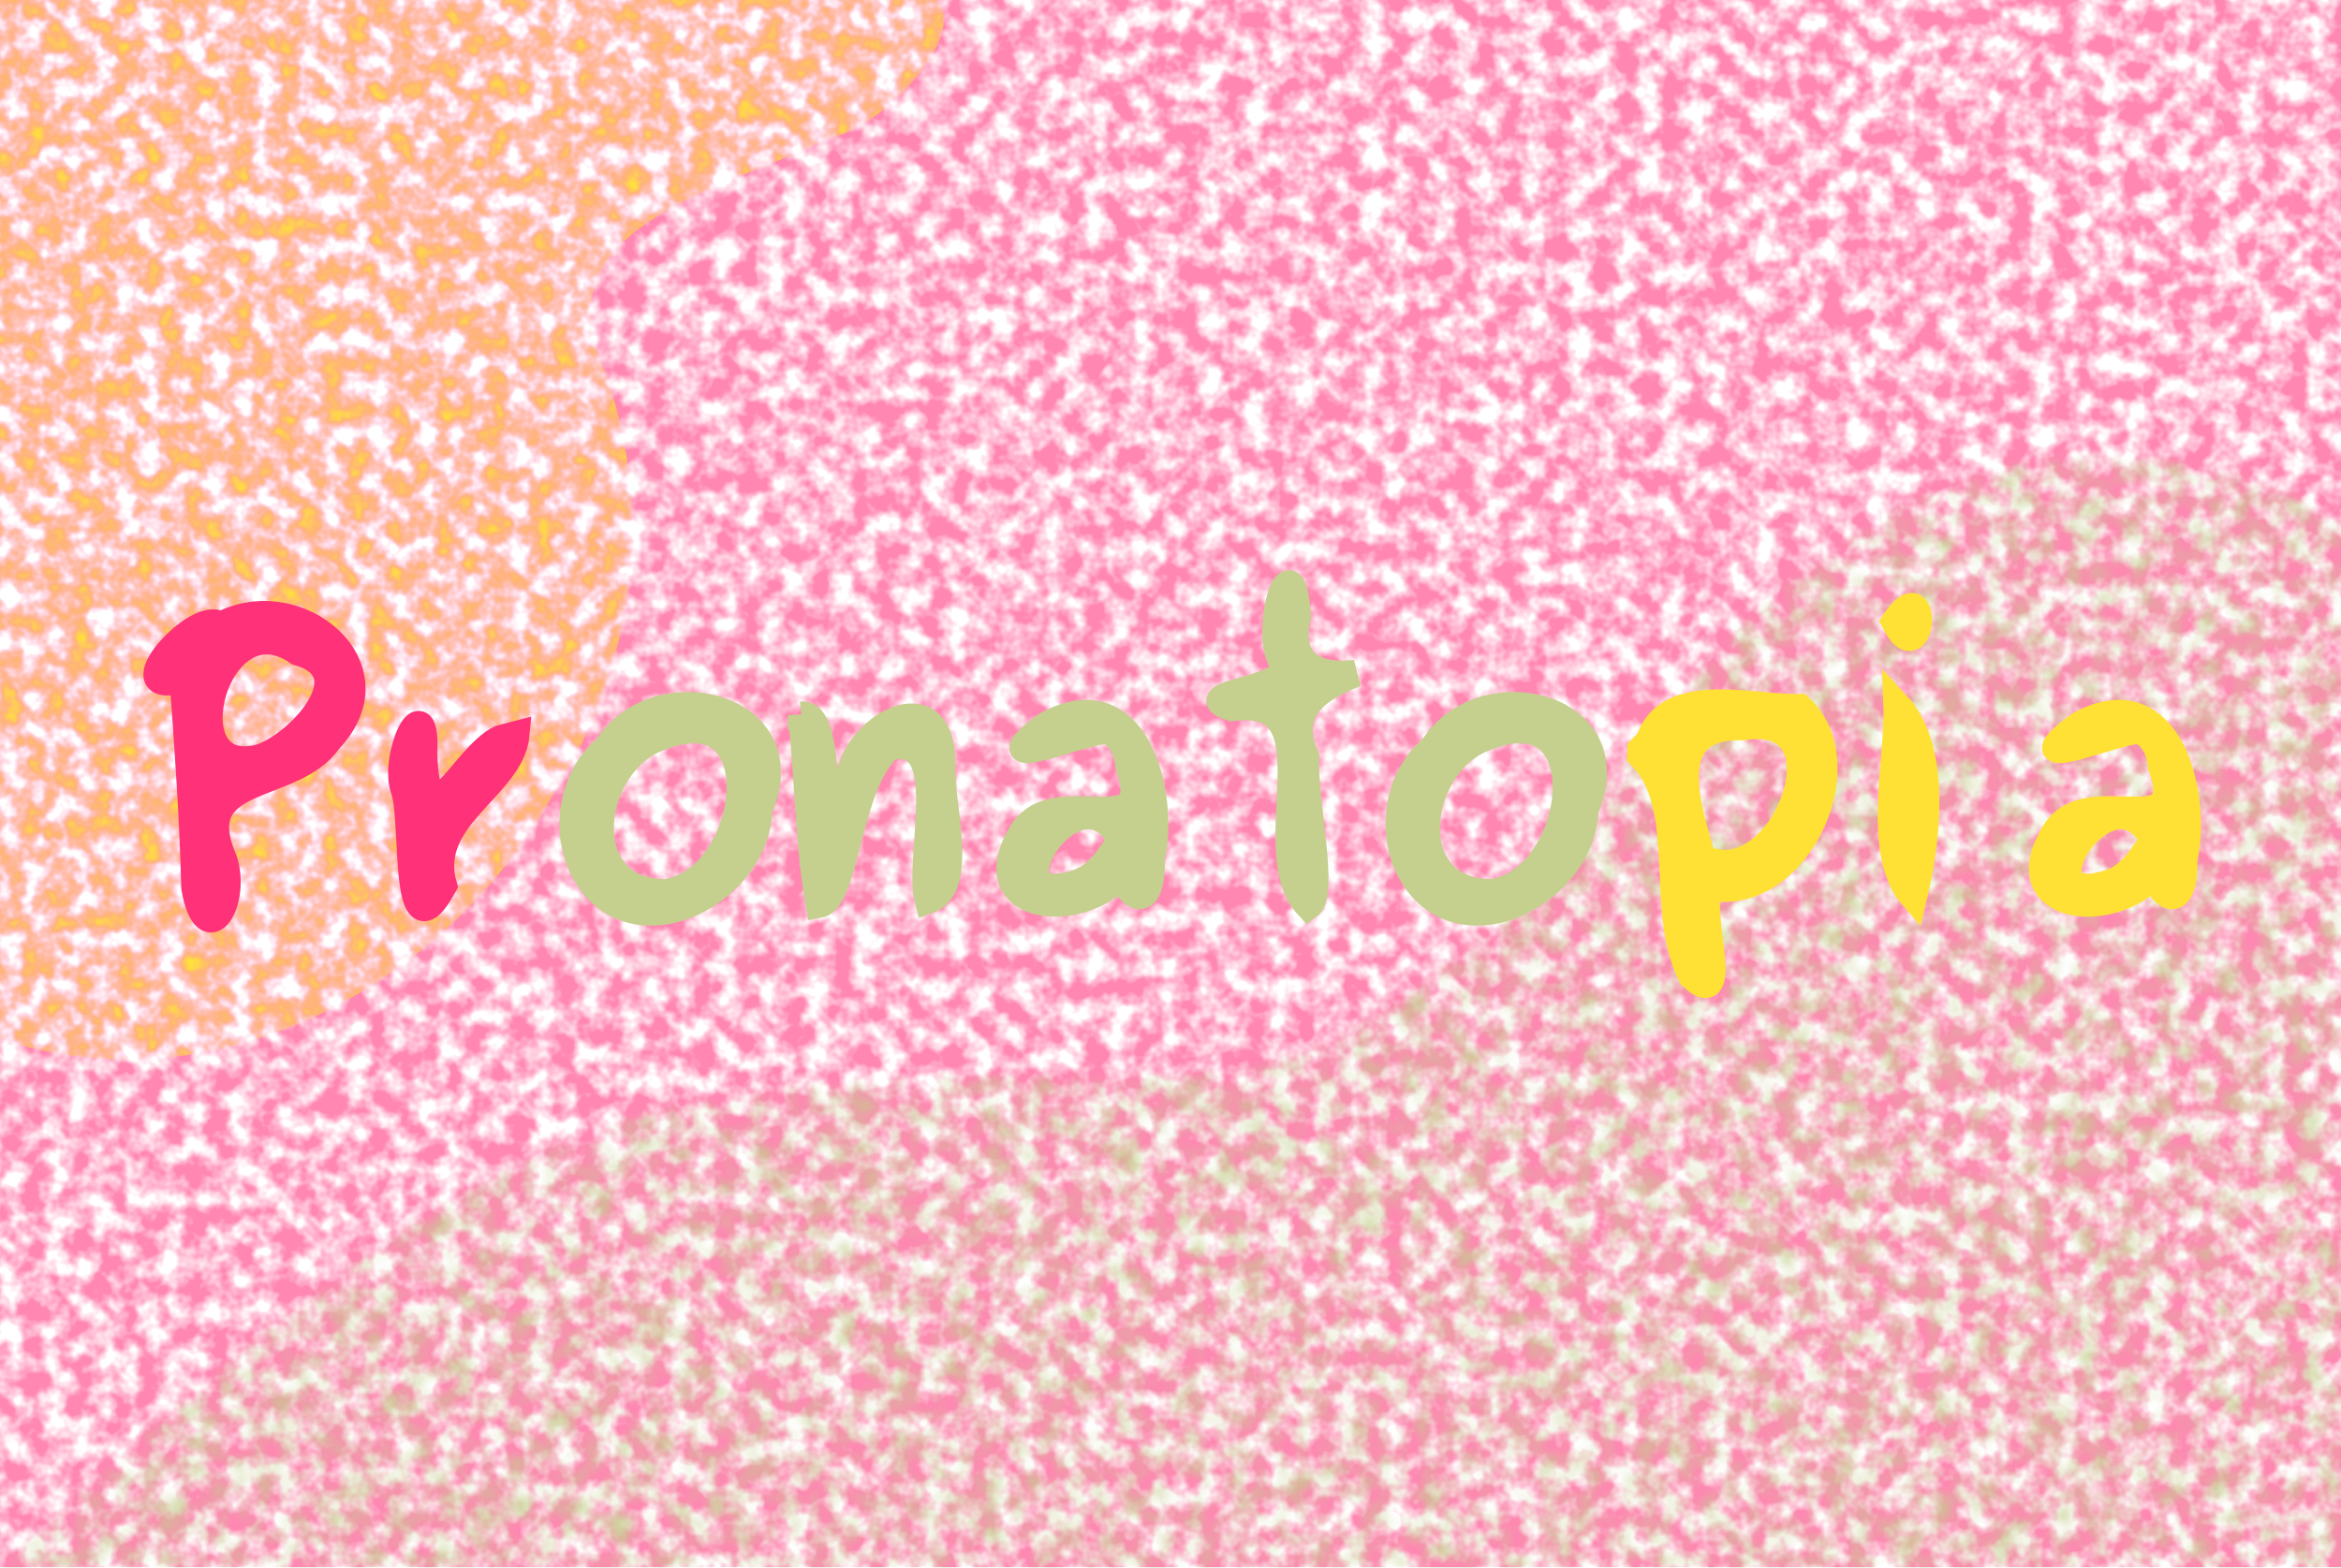
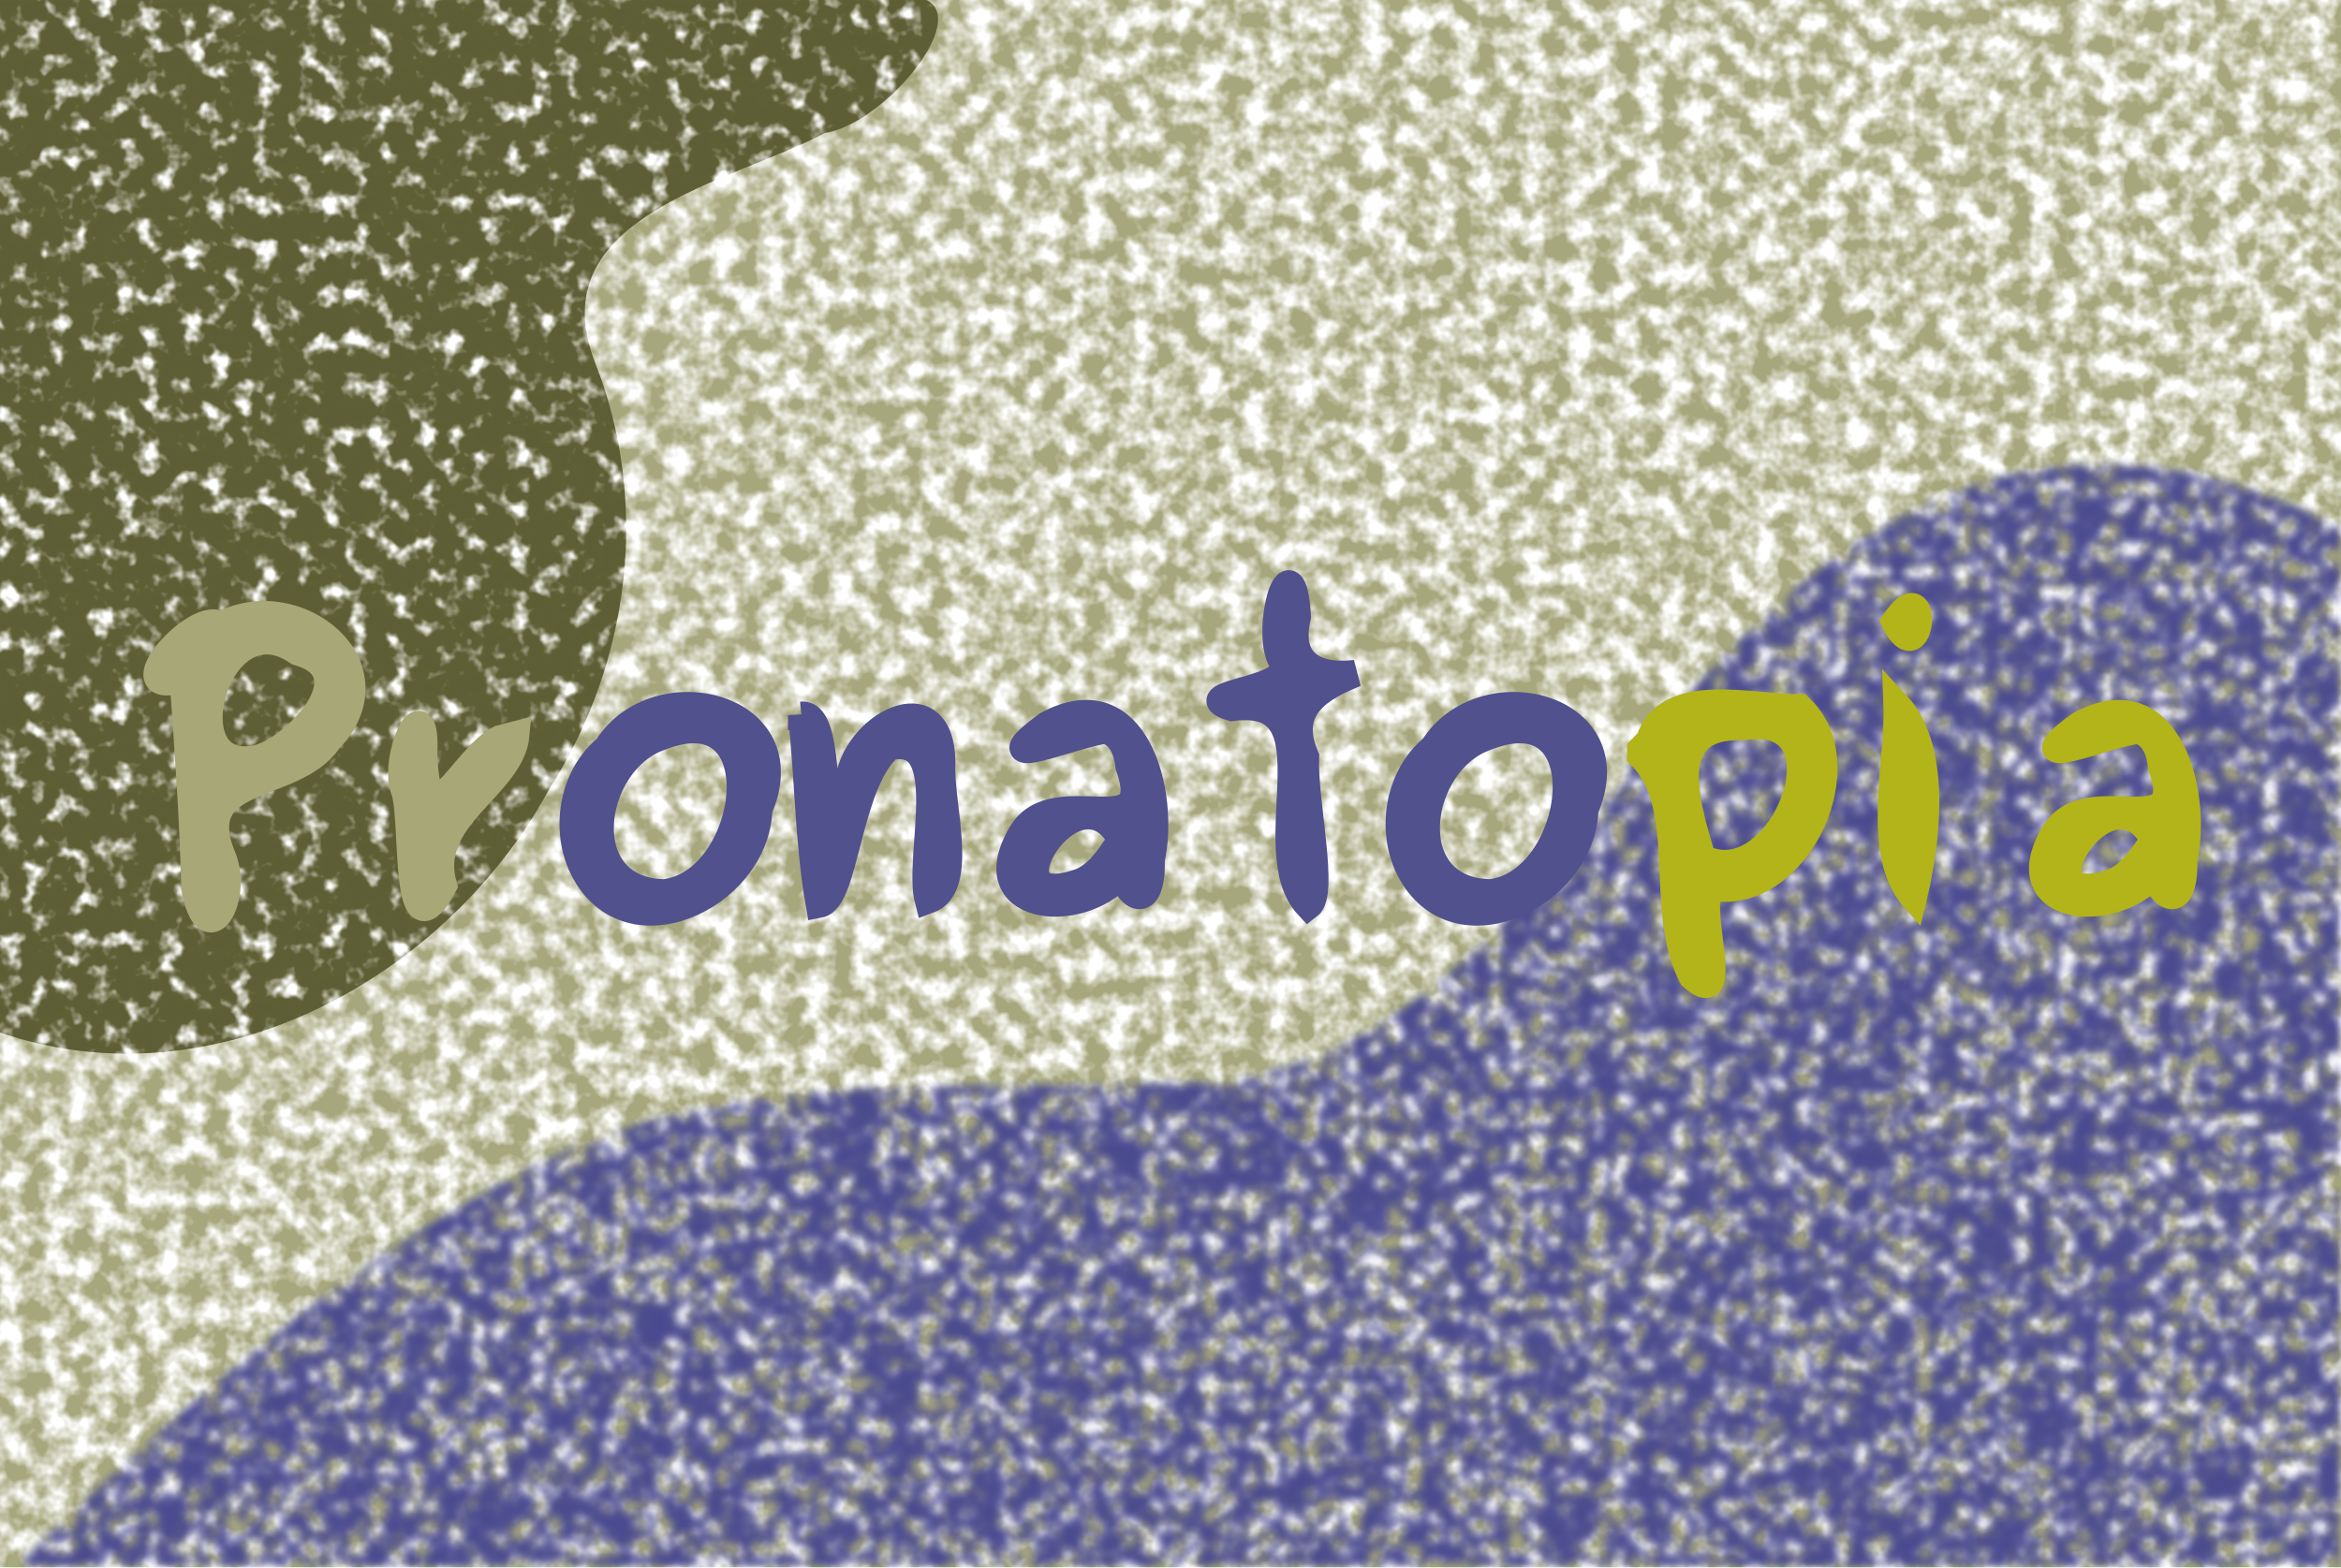
- <svg xmlns="http://www.w3.org/2000/svg" width="101.414mm" height="67.918mm" viewBox="0 0 101.414 67.918" version="1.1" id="svg8">
+ <svg xmlns="http://www.w3.org/2000/svg" id="svg8" version="1.1" viewBox="0 0 101.414 67.918" height="67.918mm" width="101.414mm">
  <defs id="defs2">
-     <filter id="filter1508" style="color-interpolation-filters:sRGB;">
-       <feTurbulence id="feTurbulence1492" type="turbulence" baseFrequency="0.3" numOctaves="10" result="result1" />
-       <feColorMatrix id="feColorMatrix1494" type="luminanceToAlpha" in="SourceGraphic" result="result0" />
-       <feColorMatrix id="feColorMatrix1496" result="result2" values="1 0 0 0 0 0 1 0 0 0 0 0 1 0 0 0 0 0 0.4 0 " />
-       <feComposite id="feComposite1498" in2="result1" operator="over" in="result2" />
-       <feColorMatrix id="feColorMatrix1500" result="result91" values="1 0 0 0 0 0 1 0 0 0 0 0 1 0 0 0 0 0 10 -4 " />
-       <feComposite id="feComposite1502" in2="result91" in="SourceGraphic" operator="out" />
-       <feGaussianBlur id="feGaussianBlur1504" stdDeviation="0.7" />
-       <feColorMatrix id="feColorMatrix1506" values="1 0 0 0 0 0 1 0 0 0 0 0 1 0 0 0 0 0 1 0 " />
+     <filter style="color-interpolation-filters:sRGB;" id="filter1508">
+       <feTurbulence result="result1" numOctaves="10" baseFrequency="0.3" type="turbulence" id="feTurbulence1492" />
+       <feColorMatrix result="result0" in="SourceGraphic" type="luminanceToAlpha" id="feColorMatrix1494" />
+       <feColorMatrix values="1 0 0 0 0 0 1 0 0 0 0 0 1 0 0 0 0 0 0.4 0 " result="result2" id="feColorMatrix1496" />
+       <feComposite in="result2" operator="over" in2="result1" id="feComposite1498" />
+       <feColorMatrix values="1 0 0 0 0 0 1 0 0 0 0 0 1 0 0 0 0 0 10 -4 " result="result91" id="feColorMatrix1500" />
+       <feComposite operator="out" in="SourceGraphic" in2="result91" id="feComposite1502" />
+       <feGaussianBlur stdDeviation="0.7" id="feGaussianBlur1504" />
+       <feColorMatrix values="1 0 0 0 0 0 1 0 0 0 0 0 1 0 0 0 0 0 1 0 " id="feColorMatrix1506" />
    </filter>
-     <filter id="filter1522" style="color-interpolation-filters:sRGB;">
-       <feTurbulence id="feTurbulence1510" seed="50" type="fractalNoise" baseFrequency="1" numOctaves="3" result="result1" />
-       <feColorMatrix id="feColorMatrix1512" type="luminanceToAlpha" in="SourceGraphic" result="result0" />
-       <feColorMatrix id="feColorMatrix1514" result="result2" values="1 0 0 0 0 0 1 0 0 0 0 0 1 0 0 0 0 0 0.7 0 " />
-       <feComposite id="feComposite1516" result="result3" in2="result2" operator="over" in="result1" />
-       <feColorMatrix id="feColorMatrix1518" result="result91" values="1 0 0 0 0 0 1 0 0 0 0 0 1 0 0 0 0 0 5 -3.2 " />
-       <feComposite id="feComposite1520" in2="result91" result="result4" in="SourceGraphic" operator="out" />
+     <filter style="color-interpolation-filters:sRGB;" id="filter1522">
+       <feTurbulence result="result1" numOctaves="3" baseFrequency="1" type="fractalNoise" seed="50" id="feTurbulence1510" />
+       <feColorMatrix result="result0" in="SourceGraphic" type="luminanceToAlpha" id="feColorMatrix1512" />
+       <feColorMatrix values="1 0 0 0 0 0 1 0 0 0 0 0 1 0 0 0 0 0 0.7 0 " result="result2" id="feColorMatrix1514" />
+       <feComposite in="result1" operator="over" in2="result2" result="result3" id="feComposite1516" />
+       <feColorMatrix values="1 0 0 0 0 0 1 0 0 0 0 0 1 0 0 0 0 0 5 -3.2 " result="result91" id="feColorMatrix1518" />
+       <feComposite operator="out" in="SourceGraphic" result="result4" in2="result91" id="feComposite1520" />
    </filter>
-     <clipPath id="clipPath1546" clipPathUnits="userSpaceOnUse">
-       <rect y="87.681" x="48.071" height="67.918" width="101.414" id="rect1548" style="opacity:0.99;fill:#44548e;fill-opacity:1;stroke:#44548e;stroke-width:0.504;stroke-linecap:round;stroke-opacity:1;paint-order:stroke fill markers" />
+     <clipPath clipPathUnits="userSpaceOnUse" id="clipPath1546">
+       <rect style="opacity:0.99;fill:#44548e;fill-opacity:1;stroke:#44548e;stroke-width:0.504;stroke-linecap:round;stroke-opacity:1;paint-order:stroke fill markers" id="rect1548" width="101.414" height="67.918" x="48.071" y="87.681" />
    </clipPath>
-     <clipPath clipPathUnits="userSpaceOnUse" id="clipPath121">
-       <rect style="opacity:0.99;fill:#436d9e;stroke:#436d9e;stroke-width:1.173;stroke-linecap:round;paint-order:stroke fill markers" id="rect123" width="121.162" height="82.26" x="-35.036" y="-189.975" />
+     <clipPath id="clipPath121" clipPathUnits="userSpaceOnUse">
+       <rect y="-189.975" x="-35.036" height="82.26" width="121.162" id="rect123" style="opacity:0.99;fill:#436d9e;stroke:#436d9e;stroke-width:1.173;stroke-linecap:round;paint-order:stroke fill markers" />
+     </clipPath>
+     <clipPath id="clipPath586" clipPathUnits="userSpaceOnUse">
+       <rect y="-15.309" x="-405.701" height="60.469" width="97.039" id="rect588" style="opacity:0.99;fill:#ffe136;stroke:#ffe136;stroke-width:1.173;stroke-linecap:round;paint-order:stroke fill markers" />
    </clipPath>
  </defs>
-   <g style="display:inline" id="layer1" transform="translate(-45.90395,-42.41173)">
-     <g id="g140">
-       <g style="font-style:normal;font-variant:normal;font-weight:normal;font-stretch:normal;font-size:15.305px;line-height:1.25;font-family:'Latin Modern Math';-inkscape-font-specification:'Latin Modern Math';text-align:center;letter-spacing:0px;word-spacing:0px;text-anchor:middle;fill:#000000;fill-opacity:1;stroke:#000000;stroke-width:1.173;stroke-miterlimit:4;stroke-dasharray:none" clip-path="url(#clipPath1546)" id="g1542" transform="translate(-2.167473,-45.26887)">
-         <g id="g430">
-           <path id="rect863" style="opacity:0.99;fill:#ff86b1;fill-opacity:1;stroke:#79ee88;stroke-width:0.504;stroke-linecap:round;stroke-opacity:1;paint-order:stroke fill markers;filter:url(#filter1522)" d="m 48.071,87.681 c 33.805,0 67.609,0 101.414,0 0,22.639 0,45.279 0,67.918 -33.805,0 -67.609,0 -101.414,0 0,-22.639 0,-45.279 0,-67.918 z" />
-           <path id="rect865" style="opacity:0.99;fill:#c5cf8e;fill-opacity:1;stroke:#c5cf8e;stroke-width:1.905;stroke-linecap:round;stroke-opacity:1;paint-order:stroke fill markers;filter:url(#filter1508)" d="m 516.35,414.258 c -36.672,0.578 -62.228,31.142 -82.731,57.886 -15.888,21.757 -37.73,43.242 -66.561,43.316 -37.172,1.515 -76.923,-3.409 -110.64,16.069 -30.452,16.025 -55.889,39.699 -80.55,63.33 126.975,0 253.949,0 380.924,0 0,-56.721 0,-113.441 0,-170.162 -12.37,-6.653 -26.324,-10.711 -40.441,-10.439 z" transform="matrix(0.2645833,0,0,0.2645833,2.167472,-1.791132)" />
-           <path id="rect859" style="opacity:0.99;fill:#ffe13b;fill-opacity:1;stroke:#ffe13b;stroke-width:0.504;stroke-linecap:round;stroke-opacity:1;paint-order:stroke fill markers;filter:url(#filter1522)" d="m 48.071,87.681 c 0,14.914 0,29.828 0,44.742 9.27,3.194 19.353,-2.344 23.817,-10.587 3.488,-5.471 4.356,-12.39 1.954,-18.47 -2.448,-6.315 5.988,-7.801 9.97,-9.925 3.082,-0.473 7.943,-7.005 2.306,-5.761 -12.682,0 -25.365,0 -38.047,0 z" />
-           <path id="path896" style="font-style:normal;font-variant:normal;font-weight:normal;font-stretch:normal;font-family:Purisa;-inkscape-font-specification:Purisa;fill:#ff3179;fill-opacity:1;stroke:#ff3179;stroke-width:1.173;stroke-miterlimit:4;stroke-dasharray:none;stroke-opacity:1" d="m 57.637,114.782 c 3.308,-1.777 7.697,1.822 4.665,4.979 -1.534,2.257 -6.199,1.34 -4.537,5.194 0.592,1.743 -0.744,4.059 -1.254,1.203 -0.076,-3.035 -0.293,-6.087 -0.509,-9.049 -2.942,0.87 0.661,-3.149 1.636,-2.326 z m 3.336,1.148 c -3.57,-2.481 -5.679,5.591 -1.657,4.591 1.645,-0.491 4.713,-3.726 1.657,-4.591 z" />
-           <path id="path898" style="font-style:normal;font-variant:normal;font-weight:normal;font-stretch:normal;font-family:Purisa;-inkscape-font-specification:Purisa;fill:#ff3179;fill-opacity:1;stroke:#ff3179;stroke-width:1.173;stroke-miterlimit:4;stroke-dasharray:none;stroke-opacity:1" d="m 70.428,119.512 c -0.207,2.272 -3.998,3.562 -3.142,6.546 -1.783,3.284 -1.243,-2.844 -1.693,-4.12 -0.554,-1.414 0.984,-4.679 0.837,-1.566 0.15,4.14 1.654,0.141 3.309,-0.68 z" />
-           <path id="path900" style="font-style:normal;font-variant:normal;font-weight:normal;font-stretch:normal;font-family:Purisa;-inkscape-font-specification:Purisa;fill:#c5cf8e;fill-opacity:1;stroke:#c5cf8e;stroke-width:1.173;stroke-miterlimit:4;stroke-dasharray:none;stroke-opacity:1" d="m 74.376,120.078 c 2.133,-3.376 8.526,-1.829 6.572,2.672 -0.126,3.833 -5.853,6.498 -7.697,2.391 -0.731,-1.691 -0.322,-3.873 1.125,-5.062 z m 2.464,6.29 c 3.847,-0.423 4.965,-8.76 -0.155,-6.753 -3.072,1.047 -3.919,6.655 0.155,6.753 z" />
-           <path id="path902" style="font-style:normal;font-variant:normal;font-weight:normal;font-stretch:normal;font-family:Purisa;-inkscape-font-specification:Purisa;fill:#c5cf8e;fill-opacity:1;stroke:#c5cf8e;stroke-width:1.173;stroke-miterlimit:4;stroke-dasharray:none;stroke-opacity:1" d="m 82.792,118.67 c 1.631,-0.181 0.442,7.442 2.046,2.96 0.138,-2.412 3.999,-4.596 4.037,-0.91 -0.122,1.707 1.058,5.377 -0.594,5.972 -0.496,-1.886 1.232,-7.279 -1.684,-6.649 -1.826,1.593 -1.875,6.612 -3.036,6.828 -0.477,-2.708 -0.464,-5.474 -0.769,-8.202 z" />
-           <path id="path904" style="font-style:normal;font-variant:normal;font-weight:normal;font-stretch:normal;font-family:Purisa;-inkscape-font-specification:Purisa;fill:#c5cf8e;fill-opacity:1;stroke:#c5cf8e;stroke-width:1.173;stroke-miterlimit:4;stroke-dasharray:none;stroke-opacity:1" d="m 95.952,119.328 c -1.316,0.136 -5.496,1.956 -2.519,-0.238 3.878,-2.104 5.141,3.021 4.511,5.84 0.064,1.765 -0.658,2.108 -1.307,0.668 -1.851,2.046 -6.37,1.578 -4.273,-1.857 1.468,-2.298 5.872,0.708 4.614,-2.864 -0.066,-0.627 -0.33,-1.384 -1.026,-1.549 z m 0.689,4.744 c -1.944,-3.6 -6.234,3.446 -1.714,1.806 0.788,-0.354 1.25,-1.122 1.714,-1.806 z" />
-           <path id="path906" style="font-style:normal;font-variant:normal;font-weight:normal;font-stretch:normal;font-family:Purisa;-inkscape-font-specification:Purisa;fill:#c5cf8e;fill-opacity:1;stroke:#c5cf8e;stroke-width:1.173;stroke-miterlimit:4;stroke-dasharray:none;stroke-opacity:1" d="m 103.589,116.313 c -0.756,-1.372 0.461,-5.489 0.69,-1.913 -0.512,2.146 0.966,2.654 2.518,2.462 -1.459,0.596 -3.107,1.449 -2.166,3.614 -0.085,1.896 0.864,5.912 0.121,6.469 -2.306,-2.451 1.407,-9.234 -3.317,-8.603 -2.113,-0.649 3.042,-0.724 2.154,-2.029 z" />
-           <path id="path908" style="font-style:normal;font-variant:normal;font-weight:normal;font-stretch:normal;font-family:Purisa;-inkscape-font-specification:Purisa;fill:#c5cf8e;fill-opacity:1;stroke:#c5cf8e;stroke-width:1.173;stroke-miterlimit:4;stroke-dasharray:none;stroke-opacity:1" d="m 110.162,120.078 c 2.133,-3.376 8.526,-1.829 6.572,2.672 -0.126,3.833 -5.853,6.498 -7.697,2.391 -0.731,-1.691 -0.322,-3.873 1.125,-5.062 z m 2.464,6.29 c 3.847,-0.423 4.965,-8.76 -0.155,-6.753 -3.072,1.047 -3.919,6.655 0.155,6.753 z" />
-           <path id="path910" style="font-style:normal;font-variant:normal;font-weight:normal;font-stretch:normal;font-family:Purisa;-inkscape-font-specification:Purisa;fill:#ffe136;fill-opacity:1;stroke:#ffe136;stroke-width:1.173;stroke-miterlimit:4;stroke-dasharray:none;stroke-opacity:1" d="m 119.524,119.772 c 0.792,-2.48 4.542,-1.376 6.513,-1.432 2.633,2.453 -0.077,8.357 -3.74,7.799 -0.994,0.235 0.967,5.592 -0.925,3.86 -1.52,-2.926 0.009,-7.357 -2.228,-9.584 l 0.009,-0.262 z m 2.28,5.081 c 3.452,1.739 6.632,-6.452 1.781,-5.678 -3.707,-0.141 -2.366,3.583 -1.781,5.678 z" />
-           <path id="path912" style="font-style:normal;font-variant:normal;font-weight:normal;font-stretch:normal;font-family:Purisa;-inkscape-font-specification:Purisa;fill:#ffe136;fill-opacity:1;stroke:#ffe136;stroke-width:1.173;stroke-miterlimit:4;stroke-dasharray:none;stroke-opacity:1" d="m 130.249,118.226 c 1.913,2.067 1.183,6.42 0.714,8.339 -1.682,-1.916 -0.624,-5.899 -0.714,-8.339 z m -0.092,-3.597 c 1.536,-2.323 1.181,2.341 0,0 z" />
-           <path id="path914" style="font-style:normal;font-variant:normal;font-weight:normal;font-stretch:normal;font-family:Purisa;-inkscape-font-specification:Purisa;fill:#ffe136;fill-opacity:1;stroke:#ffe136;stroke-width:1.173;stroke-miterlimit:4;stroke-dasharray:none;stroke-opacity:1" d="m 140.685,119.328 c -1.316,0.136 -5.496,1.956 -2.519,-0.238 3.878,-2.104 5.141,3.021 4.511,5.84 0.064,1.765 -0.658,2.108 -1.307,0.668 -1.851,2.046 -6.37,1.578 -4.273,-1.857 1.468,-2.298 5.872,0.708 4.614,-2.864 -0.066,-0.627 -0.33,-1.383 -1.025,-1.549 z m 0.689,4.744 c -1.944,-3.6 -6.234,3.446 -1.714,1.806 0.788,-0.354 1.25,-1.122 1.714,-1.806 z" />
+   <g transform="translate(-45.90395,-42.41173)" id="layer1" style="display:inline">
+     <g id="g606">
+       <g id="g140">
+         <g style="font-style:normal;font-variant:normal;font-weight:normal;font-stretch:normal;font-size:15.305px;line-height:1.25;font-family:'Latin Modern Math';-inkscape-font-specification:'Latin Modern Math';text-align:center;letter-spacing:0px;word-spacing:0px;text-anchor:middle;fill:#000000;fill-opacity:1;stroke:#000000;stroke-width:1.173;stroke-miterlimit:4;stroke-dasharray:none" clip-path="url(#clipPath1546)" id="g1542" transform="translate(-2.167473,-45.26887)">
+           <g id="g430">
+             <path id="rect863" style="opacity:0.99;fill:#a6a67c;fill-opacity:1;stroke:#79ee88;stroke-width:0.504;stroke-linecap:round;stroke-opacity:1;paint-order:stroke fill markers;filter:url(#filter1522)" d="m 48.071,87.681 c 33.805,0 67.609,0 101.414,0 0,22.639 0,45.279 0,67.918 -33.805,0 -67.609,0 -101.414,0 0,-22.639 0,-45.279 0,-67.918 z" />
+             <path id="rect865" style="opacity:0.99;fill:#49498f;fill-opacity:1;stroke:#c5cf8e;stroke-width:1.905;stroke-linecap:round;stroke-opacity:1;paint-order:stroke fill markers;filter:url(#filter1508)" d="m 516.35,414.258 c -36.672,0.578 -62.228,31.142 -82.731,57.886 -15.888,21.757 -37.73,43.242 -66.561,43.316 -37.172,1.515 -76.923,-3.409 -110.64,16.069 -30.452,16.025 -55.889,39.699 -80.55,63.33 126.975,0 253.949,0 380.924,0 0,-56.721 0,-113.441 0,-170.162 -12.37,-6.653 -26.324,-10.711 -40.441,-10.439 z" transform="matrix(0.2645833,0,0,0.2645833,2.167472,-1.791132)" />
+             <path id="rect859" style="opacity:0.99;fill:#5e5e35;fill-opacity:1;stroke:none;stroke-width:0.504;stroke-linecap:round;stroke-opacity:1;paint-order:stroke fill markers;filter:url(#filter1522)" d="m 48.071,87.681 c 0,14.914 0,29.828 0,44.742 9.27,3.194 19.353,-2.344 23.817,-10.587 3.488,-5.471 4.356,-12.39 1.954,-18.47 -2.448,-6.315 5.988,-7.801 9.97,-9.925 3.082,-0.473 7.943,-7.005 2.306,-5.761 -12.682,0 -25.365,0 -38.047,0 z" />
+             <path id="path896" style="font-style:normal;font-variant:normal;font-weight:normal;font-stretch:normal;font-family:Purisa;-inkscape-font-specification:Purisa;fill:#a7a777;fill-opacity:1;stroke:#a7a777;stroke-width:1.173;stroke-miterlimit:4;stroke-dasharray:none;stroke-opacity:1" d="m 57.637,114.782 c 3.308,-1.777 7.697,1.822 4.665,4.979 -1.534,2.257 -6.199,1.34 -4.537,5.194 0.592,1.743 -0.744,4.059 -1.254,1.203 -0.076,-3.035 -0.293,-6.087 -0.509,-9.049 -2.942,0.87 0.661,-3.149 1.636,-2.326 z m 3.336,1.148 c -3.57,-2.481 -5.679,5.591 -1.657,4.591 1.645,-0.491 4.713,-3.726 1.657,-4.591 z" />
+             <path id="path898" style="font-style:normal;font-variant:normal;font-weight:normal;font-stretch:normal;font-family:Purisa;-inkscape-font-specification:Purisa;fill:#a7a777;fill-opacity:1;stroke:#a7a777;stroke-width:1.173;stroke-miterlimit:4;stroke-dasharray:none;stroke-opacity:1" d="m 70.428,119.512 c -0.207,2.272 -3.998,3.562 -3.142,6.546 -1.783,3.284 -1.243,-2.844 -1.693,-4.12 -0.554,-1.414 0.984,-4.679 0.837,-1.566 0.15,4.14 1.654,0.141 3.309,-0.68 z" />
+             <path id="path900" style="font-style:normal;font-variant:normal;font-weight:normal;font-stretch:normal;font-family:Purisa;-inkscape-font-specification:Purisa;fill:#51518e;fill-opacity:1;stroke:#51518e;stroke-width:1.173;stroke-miterlimit:4;stroke-dasharray:none;stroke-opacity:1" d="m 74.376,120.078 c 2.133,-3.376 8.526,-1.829 6.572,2.672 -0.126,3.833 -5.853,6.498 -7.697,2.391 -0.731,-1.691 -0.322,-3.873 1.125,-5.062 z m 2.464,6.29 c 3.847,-0.423 4.965,-8.76 -0.155,-6.753 -3.072,1.047 -3.919,6.655 0.155,6.753 z" />
+             <path id="path902" style="font-style:normal;font-variant:normal;font-weight:normal;font-stretch:normal;font-family:Purisa;-inkscape-font-specification:Purisa;fill:#51518e;fill-opacity:1;stroke:#51518e;stroke-width:1.173;stroke-miterlimit:4;stroke-dasharray:none;stroke-opacity:1" d="m 82.792,118.67 c 1.631,-0.181 0.442,7.442 2.046,2.96 0.138,-2.412 3.999,-4.596 4.037,-0.91 -0.122,1.707 1.058,5.377 -0.594,5.972 -0.496,-1.886 1.232,-7.279 -1.684,-6.649 -1.826,1.593 -1.875,6.612 -3.036,6.828 -0.477,-2.708 -0.464,-5.474 -0.769,-8.202 z" />
+             <path id="path904" style="font-style:normal;font-variant:normal;font-weight:normal;font-stretch:normal;font-family:Purisa;-inkscape-font-specification:Purisa;fill:#51518e;fill-opacity:1;stroke:#51518e;stroke-width:1.173;stroke-miterlimit:4;stroke-dasharray:none;stroke-opacity:1" d="m 95.952,119.328 c -1.316,0.136 -5.496,1.956 -2.519,-0.238 3.878,-2.104 5.141,3.021 4.511,5.84 0.064,1.765 -0.658,2.108 -1.307,0.668 -1.851,2.046 -6.37,1.578 -4.273,-1.857 1.468,-2.298 5.872,0.708 4.614,-2.864 -0.066,-0.627 -0.33,-1.384 -1.026,-1.549 z m 0.689,4.744 c -1.944,-3.6 -6.234,3.446 -1.714,1.806 0.788,-0.354 1.25,-1.122 1.714,-1.806 z" />
+             <path id="path906" style="font-style:normal;font-variant:normal;font-weight:normal;font-stretch:normal;font-family:Purisa;-inkscape-font-specification:Purisa;fill:#51518e;fill-opacity:1;stroke:#51518e;stroke-width:1.173;stroke-miterlimit:4;stroke-dasharray:none;stroke-opacity:1" d="m 103.589,116.313 c -0.756,-1.372 0.461,-5.489 0.69,-1.913 -0.512,2.146 0.966,2.654 2.518,2.462 -1.459,0.596 -3.107,1.449 -2.166,3.614 -0.085,1.896 0.864,5.912 0.121,6.469 -2.306,-2.451 1.407,-9.234 -3.317,-8.603 -2.113,-0.649 3.042,-0.724 2.154,-2.029 z" />
+             <path id="path908" style="font-style:normal;font-variant:normal;font-weight:normal;font-stretch:normal;font-family:Purisa;-inkscape-font-specification:Purisa;fill:#51518e;fill-opacity:1;stroke:#51518e;stroke-width:1.173;stroke-miterlimit:4;stroke-dasharray:none;stroke-opacity:1" d="m 110.162,120.078 c 2.133,-3.376 8.526,-1.829 6.572,2.672 -0.126,3.833 -5.853,6.498 -7.697,2.391 -0.731,-1.691 -0.322,-3.873 1.125,-5.062 z m 2.464,6.29 c 3.847,-0.423 4.965,-8.76 -0.155,-6.753 -3.072,1.047 -3.919,6.655 0.155,6.753 z" />
+             <path id="path910" style="font-style:normal;font-variant:normal;font-weight:normal;font-stretch:normal;font-family:Purisa;-inkscape-font-specification:Purisa;fill:#b3b31a;fill-opacity:1;stroke:#b3b31a;stroke-width:1.173;stroke-miterlimit:4;stroke-dasharray:none;stroke-opacity:1" d="m 119.524,119.772 c 0.792,-2.48 4.542,-1.376 6.513,-1.432 2.633,2.453 -0.077,8.357 -3.74,7.799 -0.994,0.235 0.967,5.592 -0.925,3.86 -1.52,-2.926 0.009,-7.357 -2.228,-9.584 l 0.009,-0.262 z m 2.28,5.081 c 3.452,1.739 6.632,-6.452 1.781,-5.678 -3.707,-0.141 -2.366,3.583 -1.781,5.678 z" />
+             <path id="path912" style="font-style:normal;font-variant:normal;font-weight:normal;font-stretch:normal;font-family:Purisa;-inkscape-font-specification:Purisa;fill:#b3b31a;fill-opacity:1;stroke:#b3b31a;stroke-width:1.173;stroke-miterlimit:4;stroke-dasharray:none;stroke-opacity:1" d="m 130.249,118.226 c 1.913,2.067 1.183,6.42 0.714,8.339 -1.682,-1.916 -0.624,-5.899 -0.714,-8.339 z m -0.092,-3.597 c 1.536,-2.323 1.181,2.341 0,0 z" />
+             <path id="path914" style="font-style:normal;font-variant:normal;font-weight:normal;font-stretch:normal;font-family:Purisa;-inkscape-font-specification:Purisa;fill:#b3b31a;fill-opacity:1;stroke:#b3b31a;stroke-width:1.173;stroke-miterlimit:4;stroke-dasharray:none;stroke-opacity:1" d="m 140.685,119.328 c -1.316,0.136 -5.496,1.956 -2.519,-0.238 3.878,-2.104 5.141,3.021 4.511,5.84 0.064,1.765 -0.658,2.108 -1.307,0.668 -1.851,2.046 -6.37,1.578 -4.273,-1.857 1.468,-2.298 5.872,0.708 4.614,-2.864 -0.066,-0.627 -0.33,-1.383 -1.025,-1.549 z m 0.689,4.744 c -1.944,-3.6 -6.234,3.446 -1.714,1.806 0.788,-0.354 1.25,-1.122 1.714,-1.806 z" />
+           </g>
        </g>
      </g>
    </g>
  </g>
</svg>
